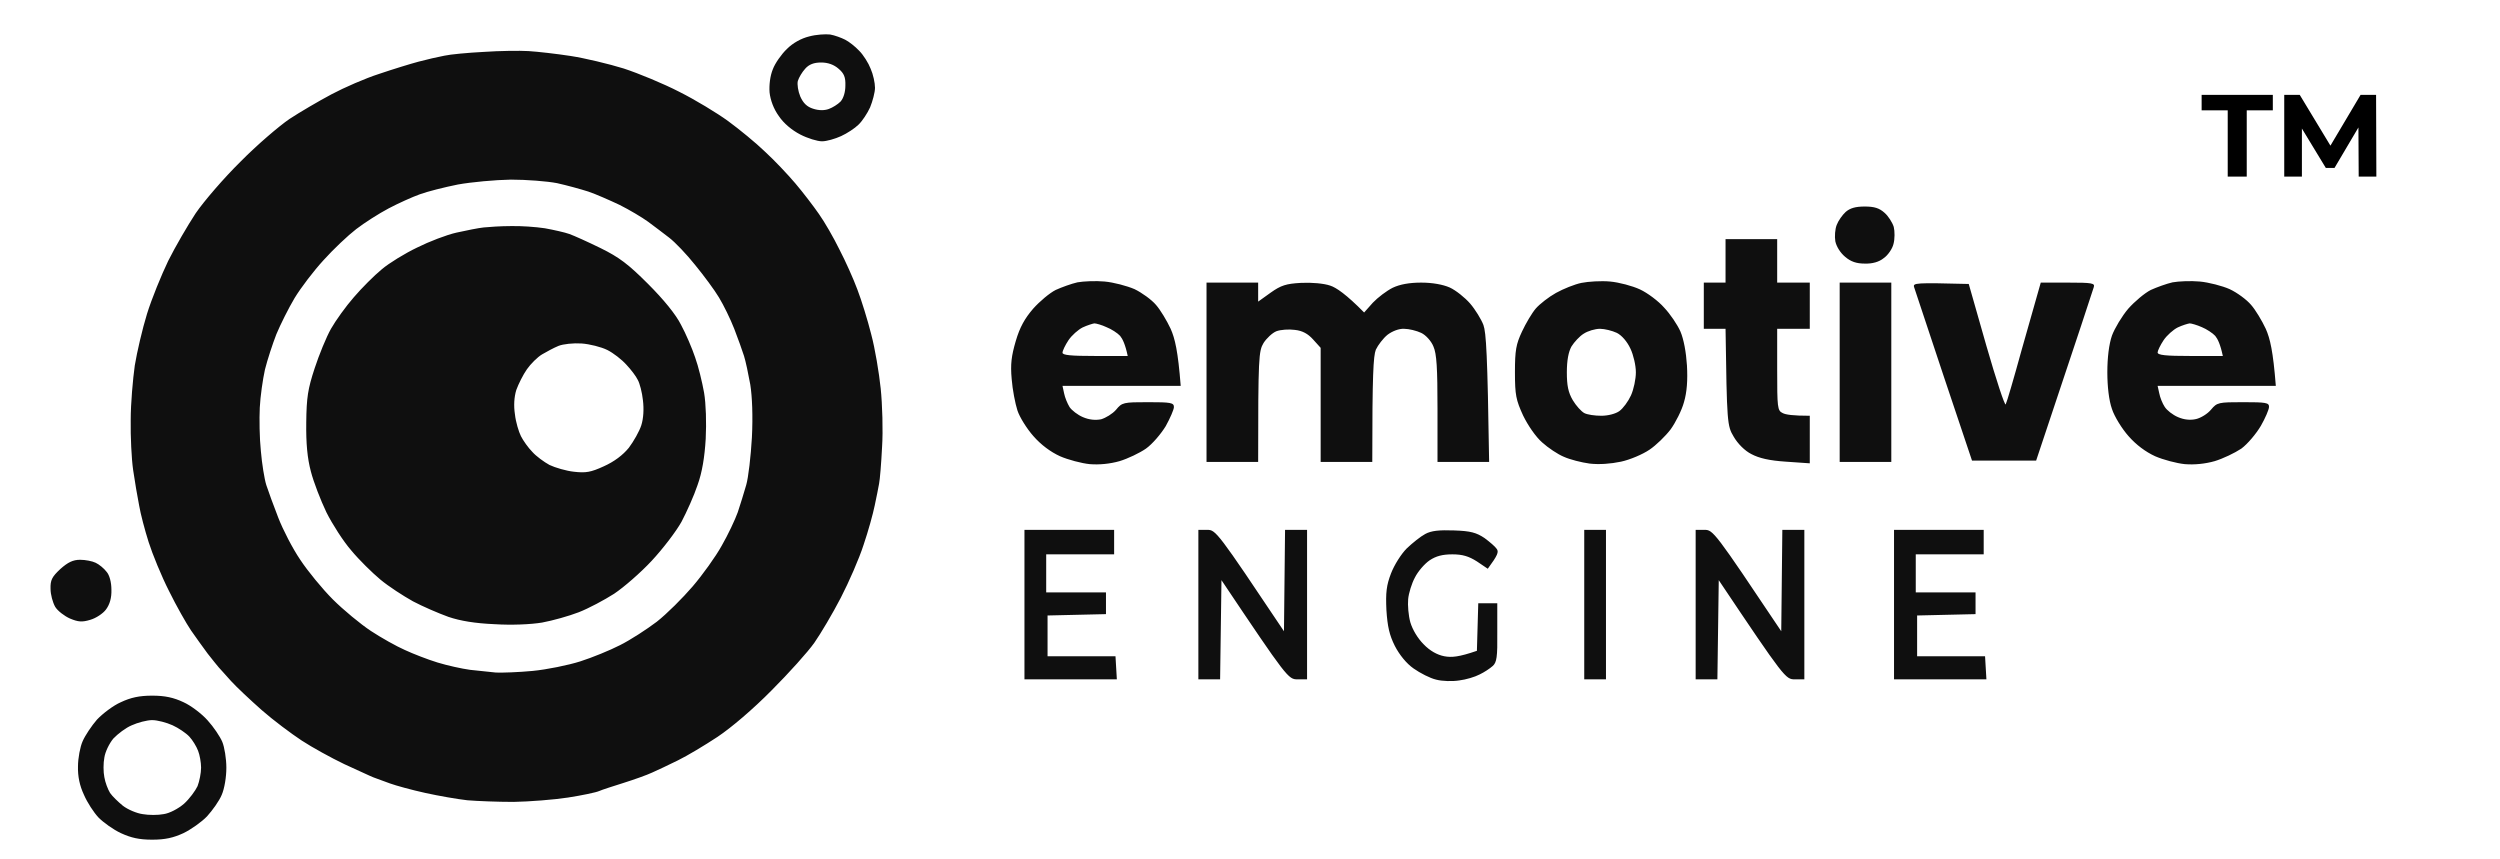
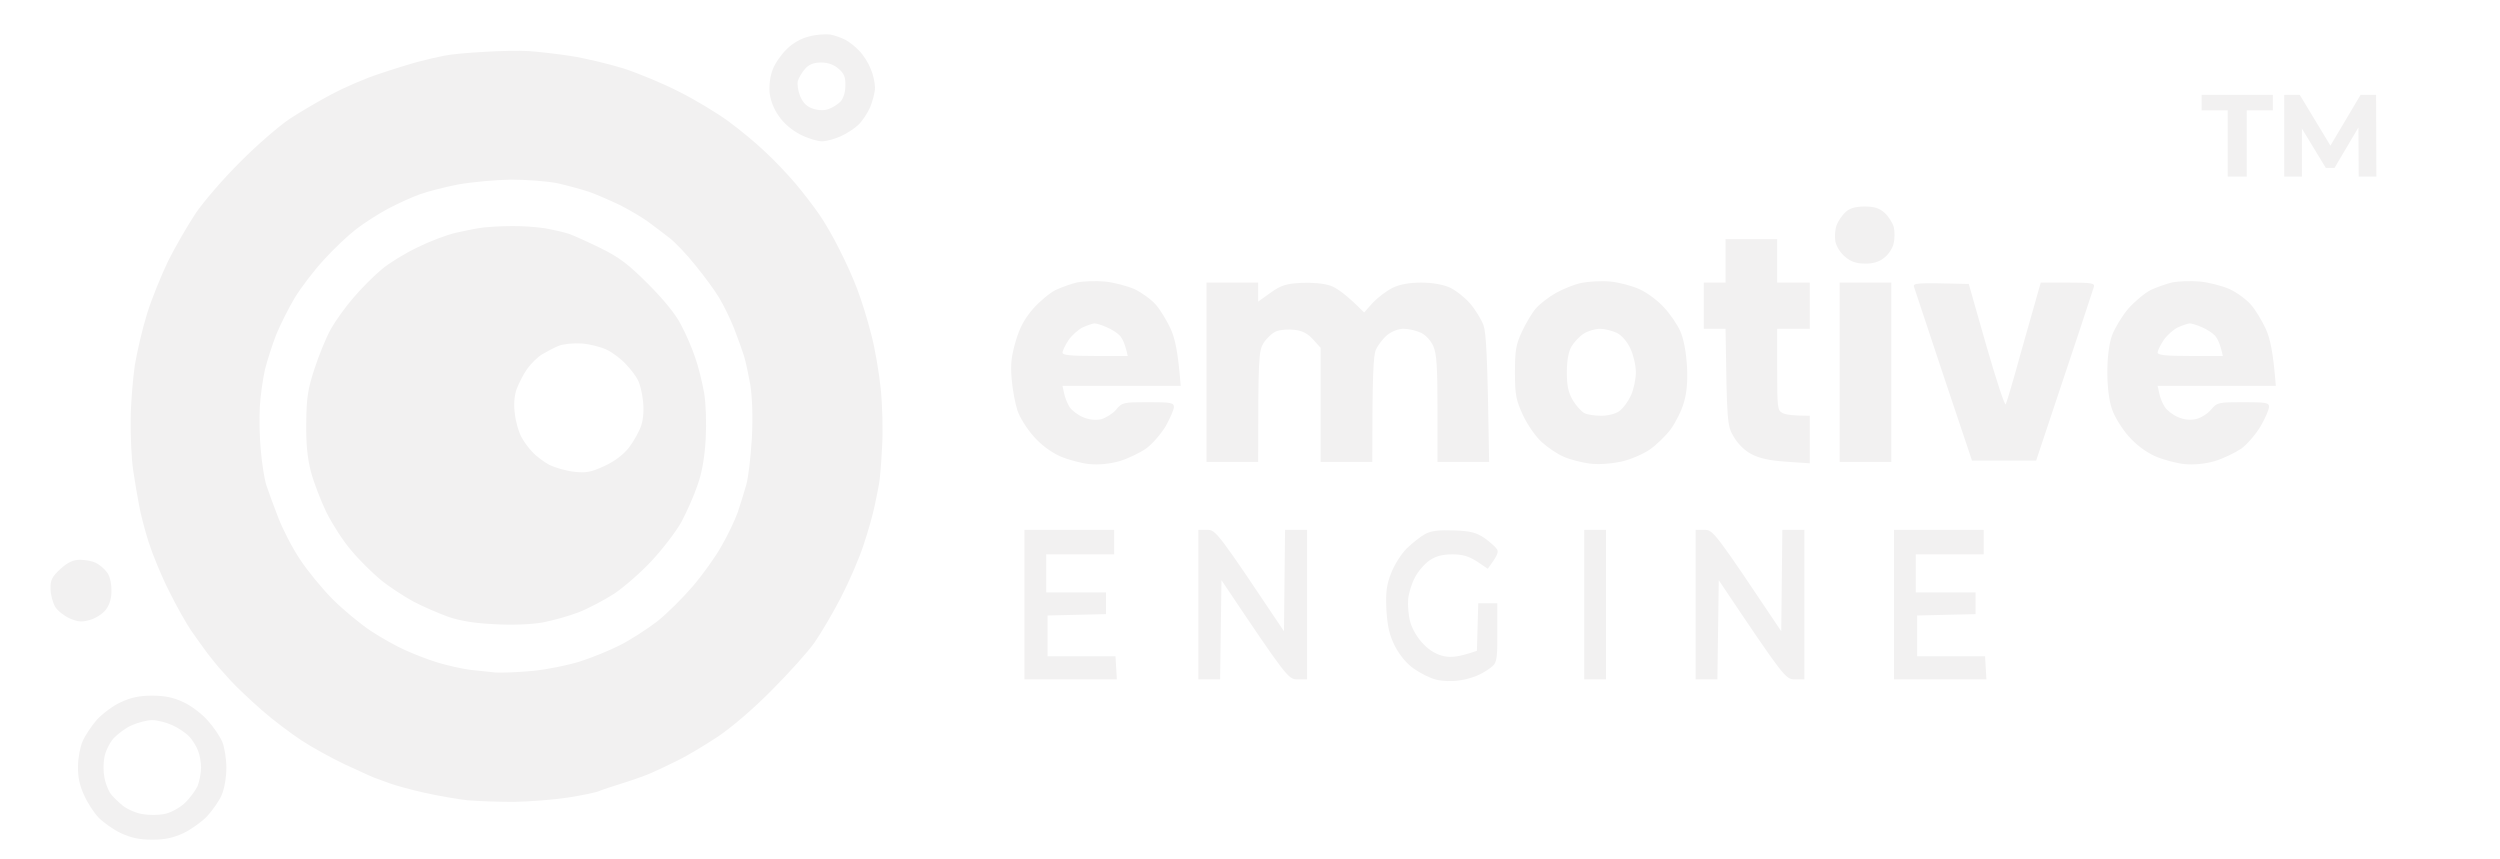
<svg xmlns="http://www.w3.org/2000/svg" version="1.2" viewBox="0 0 920 316" width="920" height="316">
-   <style>.a{opacity:.99;fill:#0d0d0d}</style>
-   <path fill-rule="evenodd" class="a" d="m297.8 13.4c-2.9 0.7-6 2.4-8.2 4.6-2 1.9-4.4 5.3-5.2 7.5-1 2.4-1.4 5.8-1.2 8.5 0.3 2.8 1.5 6.1 3.4 8.7 1.8 2.7 4.8 5.2 7.9 6.8 2.7 1.4 6.3 2.5 8 2.5 1.7 0 4.8-0.9 7-1.9 2.2-1 5.1-2.9 6.4-4.2 1.4-1.3 3.3-4.2 4.3-6.4 0.9-2.2 1.8-5.5 1.8-7.2 0-1.8-0.7-5-1.6-7-0.8-2.1-2.7-5.1-4.2-6.6-1.5-1.6-3.8-3.4-5.2-4.1-1.4-0.7-3.8-1.6-5.5-1.9-1.7-0.2-5.1 0-7.7 0.7zm-119.8 5.7c-5.8 0.3-12.3 0.9-14.5 1.4-2.2 0.4-6.5 1.4-9.5 2.2-3 0.8-9.5 2.8-14.5 4.5-5 1.6-12.8 5-17.5 7.5-4.7 2.5-11.7 6.6-15.5 9.1-3.8 2.6-12 9.6-18 15.7-6.1 6-13.5 14.6-16.5 19-2.9 4.4-7.5 12.3-10.1 17.5-2.5 5.2-6.1 14-7.8 19.5-1.7 5.5-3.7 14.1-4.5 19-0.7 5-1.5 14-1.5 20-0.1 6.1 0.3 14.4 0.9 18.5 0.6 4.1 1.6 10 2.2 13 0.5 3 2.1 9.1 3.5 13.5 1.4 4.4 4.7 12.5 7.5 18 2.7 5.5 6.4 12 8.1 14.5 1.7 2.5 4.5 6.3 6.1 8.5 1.7 2.2 3.6 4.5 4.1 5.1 0.5 0.6 2.6 2.8 4.5 5 1.9 2.1 7 6.9 11.3 10.7 4.2 3.7 10.9 8.7 14.7 11.2 3.8 2.5 10.9 6.4 15.7 8.7 4.9 2.2 9.7 4.5 10.8 4.9 1.1 0.4 3.8 1.4 6 2.2 2.2 0.8 8 2.4 13 3.5 5 1.1 11.9 2.3 15.5 2.7 3.6 0.3 11.2 0.6 17 0.6 5.8-0.1 14.8-0.8 20-1.6 5.2-0.8 10.4-1.9 11.5-2.4 1.1-0.5 5.2-1.8 9-3 3.8-1.2 8.6-2.9 10.5-3.8 1.9-0.8 6.2-2.9 9.5-4.5 3.3-1.6 9.8-5.5 14.5-8.6 5.1-3.4 13.1-10.2 20-17.2 6.3-6.3 13.4-14.2 15.7-17.5 2.3-3.3 6.7-10.7 9.7-16.5 3-5.8 6.8-14.5 8.4-19.5 1.7-5 3.5-11.5 4.1-14.5 0.6-3 1.4-6.6 1.6-8 0.3-1.4 0.8-7.4 1.1-13.5 0.4-6 0.1-15.7-0.5-21.5-0.6-5.8-2.1-14.8-3.5-20-1.3-5.2-3.6-12.6-5.1-16.5-1.4-3.8-4.4-10.5-6.6-14.7-2.1-4.3-5.5-10.2-7.5-13-2-2.9-5.9-8-8.7-11.3-2.8-3.3-7.8-8.6-11.2-11.7-3.3-3.2-9.4-8.2-13.5-11.2-4.1-3-12.2-7.9-18-10.8-5.8-3-15-6.8-20.5-8.6-5.5-1.7-14.3-3.8-19.5-4.6-5.2-0.8-12.2-1.6-15.5-1.8-3.3-0.2-10.7-0.1-16.5 0.3zm-155.8 190.3c-3.1 2.9-3.7 4.1-3.6 7.3 0 2.1 0.8 5 1.7 6.6 0.9 1.5 3.4 3.4 5.4 4.3 3.1 1.3 4.5 1.4 7.5 0.5 2.1-0.6 4.7-2.3 5.8-3.8 1.4-1.9 2.1-4.3 2-7.3 0-2.7-0.7-5.4-1.8-6.6-0.9-1.2-2.7-2.7-4-3.3-1.2-0.6-3.8-1.1-5.7-1.1-2.6 0-4.5 0.9-7.3 3.4zm22.3 49c-2.8 1.2-6.7 4.2-8.8 6.4-2 2.3-4.4 5.9-5.3 8-0.9 2-1.7 6.2-1.7 9.2-0.1 3.7 0.6 7.1 2.2 10.5 1.2 2.8 3.6 6.5 5.4 8.4 1.8 1.8 5.4 4.4 8.2 5.7 3.7 1.7 6.7 2.4 11.5 2.4 4.8 0 7.8-0.7 11.5-2.4 2.7-1.3 6.7-4.1 8.7-6.2 2-2.2 4.5-5.7 5.4-7.9 1-2.3 1.7-6.5 1.7-10 0-3.3-0.7-7.6-1.5-9.5-0.8-1.9-3.2-5.5-5.4-7.9-2.1-2.4-6.2-5.5-8.9-6.7-3.6-1.7-6.8-2.4-11.5-2.4-4.7 0-7.9 0.7-11.5 2.4zm4 8.5c2.2-1 5.6-1.9 7.5-1.9 1.9 0 5.3 0.9 7.5 1.9 2.2 1 5 2.9 6.2 4.2 1.2 1.3 2.6 3.6 3.2 5.2 0.6 1.5 1.1 4.3 1.1 6.2 0 1.9-0.6 5-1.3 6.8-0.8 1.7-3 4.7-5 6.5-2.1 1.8-5.3 3.5-7.5 3.8-2 0.4-5.5 0.4-7.7 0-2.2-0.3-5.5-1.7-7.3-3.1-1.7-1.4-3.9-3.5-4.7-4.7-0.8-1.3-1.8-3.9-2.1-5.8-0.4-1.9-0.4-5.2 0-7.2 0.3-2.1 1.8-5.2 3.3-7 1.6-1.7 4.6-4 6.8-4.9zm247.8-241.6c1.4-1.6 3.2-2.3 5.9-2.3 2.5 0 4.7 0.8 6.4 2.3 2 1.7 2.6 3.1 2.5 6.2 0 2.4-0.7 4.7-1.8 5.9-1 1-2.9 2.2-4.3 2.7-1.6 0.6-3.7 0.6-5.8-0.1-2.2-0.7-3.6-2-4.7-4.5-0.8-1.9-1.2-4.5-0.9-5.7 0.4-1.3 1.6-3.3 2.7-4.5zm-127.8 42.6c5-0.9 13.7-1.7 19.5-1.8 5.8 0 13.4 0.6 17 1.3 3.6 0.8 8.7 2.2 11.5 3.1 2.7 0.9 7.9 3.2 11.5 4.9 3.6 1.8 8.3 4.6 10.5 6.2 2.2 1.6 5.7 4.3 7.8 5.9 2.1 1.6 6.4 6.1 9.5 10 3.2 3.9 7.2 9.3 8.8 12 1.7 2.8 4.2 7.9 5.6 11.5 1.4 3.6 3 8.1 3.6 10 0.6 1.9 1.6 6.6 2.3 10.5 0.7 4.4 1 11.6 0.6 19.5-0.4 6.9-1.3 14.8-2.1 17.5-0.8 2.8-2.2 7.3-3.1 10-1 2.8-3.6 8.3-5.9 12.3-2.2 4-7.1 10.8-10.7 15-3.6 4.2-9.5 10.1-13.2 13-3.7 2.8-9.7 6.7-13.5 8.6-3.7 1.9-10.3 4.6-14.7 6-4.4 1.4-12.3 3-17.5 3.5-5.2 0.5-11.3 0.7-13.5 0.6-2.2-0.2-6.5-0.7-9.5-1-3-0.4-8.4-1.6-12-2.7-3.6-1.1-9-3.2-12-4.6-3-1.3-8.7-4.5-12.5-7-3.8-2.5-10.2-7.8-14-11.6-3.9-3.9-9.3-10.5-12-14.6-2.8-4.1-6.4-11.1-8.1-15.5-1.7-4.4-3.7-9.8-4.4-12-0.7-2.2-1.6-7.8-2-12.5-0.5-4.7-0.6-11.9-0.4-16 0.2-4.1 1.1-10.4 1.9-14 0.9-3.6 2.8-9.4 4.2-13 1.5-3.6 4.5-9.6 6.7-13.3 2.3-3.8 7.1-10.1 10.7-14 3.6-4 9-9.1 12-11.4 3-2.3 8.3-5.7 11.9-7.6 3.6-1.9 8.7-4.2 11.5-5.2 2.7-1 9-2.6 14-3.6zm510.7 10.1c-1.2 1.1-2.7 3.2-3.3 4.8-0.6 1.5-0.8 4.2-0.5 6 0.4 1.9 1.8 4.2 3.6 5.7 2.1 1.8 4.2 2.5 7.2 2.5 2.8 0.1 5.3-0.6 7-2 1.6-1.1 3.2-3.5 3.6-5.2 0.5-1.8 0.5-4.7 0.1-6.3-0.5-1.6-2-4-3.4-5.2-1.9-1.7-3.7-2.3-7.3-2.3-3.4 0-5.4 0.6-7 2zm-44.2 18v8h-8v17h8c0.5 34.7 0.6 35.7 3 39.7 1.5 2.6 4.1 5.2 6.5 6.4 2.8 1.5 6.6 2.4 12.8 2.8l8.7 0.6v-17.5c-6.2 0-8.9-0.4-10-1-1.9-0.9-2-2-2-16v-15h12v-17h-12v-16h-19zm-238.5 7.9c-2.2 0.5-5.8 1.8-8 2.8-2.2 1.1-5.9 4.2-8.3 6.9-3.1 3.6-4.9 6.8-6.4 11.9-1.6 5.5-2 8.5-1.5 14 0.3 3.9 1.3 9 2.1 11.5 0.8 2.5 3.5 6.8 5.9 9.5 2.8 3.2 6.3 5.8 9.8 7.4 3 1.3 7.9 2.6 10.9 2.9 3.5 0.3 7.5-0.1 11-1.1 3-0.9 7.4-3 9.7-4.6 2.4-1.7 5.6-5.5 7.3-8.3 1.6-2.9 3-6.1 3-7 0-1.6-1.1-1.8-9.5-1.8-9.1 0-9.6 0.1-11.8 2.8-1.3 1.5-3.8 3-5.5 3.5-2.1 0.4-4.4 0.2-6.7-0.8-1.9-0.8-4.1-2.5-4.9-3.7-0.8-1.3-1.7-3.5-2-5l-0.6-2.8h43.5c-1-12.8-2.1-17.4-3.7-21-1.4-3-3.8-7-5.4-8.8-1.6-1.9-5.2-4.5-7.9-5.8-2.8-1.2-7.7-2.5-11-2.8-3.3-0.3-7.8-0.1-10 0.3zm1.9 16.6c1.7-0.8 3.7-1.4 4.3-1.5 0.7 0 2.8 0.6 4.5 1.4 1.8 0.7 4.1 2.2 5 3.2 0.9 1.1 1.9 3.1 2.8 7.4h-12c-8.9 0-12-0.3-12-1.2 0-0.7 1-2.8 2.2-4.6 1.2-1.8 3.6-3.9 5.2-4.7zm183.6-16.4c-2.5 0.5-6.7 2.2-9.4 3.7-2.7 1.5-6 4.1-7.4 5.7-1.4 1.6-3.7 5.5-5.1 8.5-2.2 4.7-2.6 6.9-2.6 15 0 8.4 0.4 10.2 3 15.9 1.8 3.7 4.7 7.9 7 9.9 2.2 2 5.8 4.4 8 5.3 2.2 1 6.5 2.1 9.5 2.5 3.5 0.4 7.7 0.1 11.5-0.7 3.3-0.7 8-2.7 10.5-4.4 2.4-1.6 5.9-5 7.8-7.5 1.8-2.5 4.1-7 4.9-10 1.1-3.7 1.4-8.1 1.1-13.5-0.3-4.9-1.2-9.7-2.4-12.5-1.1-2.5-3.8-6.5-6-8.8-2.1-2.4-6.1-5.4-8.9-6.7-2.8-1.3-7.7-2.6-11-2.9-3.3-0.3-8 0-10.5 0.5zm0.8 18.7c1.5-1 4.2-1.8 6-1.8 1.7 0 4.5 0.7 6.2 1.5 1.8 0.9 3.8 3.2 5 5.8 1.1 2.3 2 6.2 2 8.7 0 2.5-0.8 6.3-1.8 8.5-1 2.2-2.9 4.8-4.3 5.8-1.4 1-4.2 1.7-6.6 1.7-2.4 0-5.2-0.4-6.3-1-1.1-0.6-3-2.7-4.2-4.7-1.7-2.9-2.2-5.4-2.2-10.3 0-4.4 0.6-7.5 1.7-9.5 1-1.6 3-3.8 4.5-4.7zm216.7-18.9c-2.2 0.5-5.8 1.8-8 2.8-2.2 1.1-5.9 4.2-8.3 6.9-2.3 2.7-5 7.2-6 9.9-1.1 3.2-1.7 8.1-1.7 13.5 0 5.3 0.6 10.4 1.7 13.5 0.9 2.8 3.7 7.3 6.1 10 2.8 3.2 6.3 5.8 9.8 7.4 3 1.3 7.9 2.6 10.9 2.9 3.5 0.3 7.5-0.1 11-1.1 3-0.9 7.4-3 9.8-4.6 2.3-1.7 5.5-5.5 7.2-8.4 1.6-2.8 3-6 3-7 0-1.5-1.1-1.7-9.5-1.7-9.1 0-9.6 0.1-11.8 2.7-1.3 1.6-3.8 3.1-5.5 3.5-2.1 0.5-4.4 0.3-6.7-0.7-1.9-0.8-4.1-2.5-4.9-3.8-0.8-1.2-1.7-3.4-2-5l-0.6-2.7h43.5c-1-12.8-2.1-17.4-3.7-21-1.4-3-3.8-7-5.4-8.8-1.6-1.9-5.1-4.5-7.9-5.8-2.7-1.2-7.7-2.5-11-2.8-3.3-0.3-7.8-0.1-10 0.3zm1.9 16.6c1.7-0.8 3.7-1.4 4.4-1.5 0.6 0 2.7 0.6 4.5 1.4 1.7 0.7 4 2.2 4.9 3.2 0.9 1.1 1.9 3.1 2.8 7.4h-12c-8.9 0-12-0.3-12-1.3 0-0.6 1-2.7 2.2-4.5 1.2-1.8 3.6-3.9 5.2-4.7zm-357.4 16.5v33h19c0-38.7 0.2-40.8 2-43.8 1.1-1.7 3.2-3.7 4.7-4.3 1.6-0.6 4.6-0.8 6.8-0.5 2.8 0.3 4.8 1.4 6.7 3.5l2.8 3.1v42h19c0-32.5 0.4-38.9 1.3-41.3 0.8-1.7 2.7-4.2 4.3-5.5 1.7-1.3 4.2-2.3 6.1-2.2 1.8 0 4.6 0.7 6.3 1.5 1.7 0.8 3.7 3 4.5 5 1.2 2.7 1.5 7.9 1.5 23v19.5h19c-0.6-39.8-1.1-47.6-2.1-50.4-0.8-2.1-3-5.7-4.9-7.9-1.9-2.2-5.3-4.9-7.5-5.9-2.5-1.1-6.4-1.8-10.5-1.8q-6.5 0-10.5 1.9c-2.2 1.1-5.5 3.6-7.3 5.5l-3.2 3.6c-6.6-6.7-10.3-9.2-12.5-9.9-2.3-0.8-6.8-1.2-10.7-1-5.5 0.3-7.4 0.9-11.2 3.6l-4.6 3.3v-7h-19zm233 0v33h19v-66h-19zm27.4-31.3c0.3 1 5.2 15.7 10.9 32.8l10.4 31h23.6c16.1-48.1 20.9-62.8 21.2-63.8 0.5-1.5-0.5-1.7-9.5-1.7h-10c-1.4 5-4.2 14.8-7.1 25-2.8 10.2-5.4 19.1-5.8 19.8-0.3 0.7-3.5-9-7.1-21.5l-6.5-22.8c-19.8-0.5-20.6-0.4-20.1 1.2zm-327.4 116.8v27.5h34l-0.5-8.5h-25v-15l21.5-0.5v-8h-22v-14h25v-9h-33zm64 0v27.5h8l0.5-36.5c24.2 36.1 24.6 36.5 28 36.5h3.5v-55h-8.1l-0.4 37.3c-24.5-36.6-25.1-37.4-28.3-37.3h-3.2zm83.5-26c-1.7 0.9-4.7 3.3-6.8 5.3-2.1 2.1-4.6 6.1-5.8 9.2-1.7 4.4-2 7.1-1.7 13.5 0.4 6.1 1.1 9.2 3.1 13.2 1.7 3.3 4.3 6.5 6.9 8.3 2.4 1.7 6.1 3.6 8.3 4.1 2.2 0.6 6 0.7 8.5 0.3 2.5-0.3 5.8-1.3 7.5-2.2 1.7-0.8 3.8-2.2 4.8-3.1 1.5-1.3 1.8-3.3 1.7-12.4v-10.7h-7l-0.5 17.5c-6.7 2.3-9.3 2.5-12 2-2.6-0.5-5.3-2-7.6-4.4-2.2-2.2-4.1-5.4-4.9-8.1-0.7-2.5-1-6.3-0.8-8.5 0.2-2.2 1.3-5.8 2.5-8 1.1-2.2 3.5-5 5.4-6.3 2.4-1.6 4.8-2.2 8.4-2.2 3.7 0 6 0.7 9 2.6l4 2.7c3.7-5 4.1-6.2 3.3-7.3-0.5-0.8-2.6-2.6-4.5-4-3-2-5.1-2.6-11.2-2.8-5.5-0.2-8.4 0.1-10.6 1.3zm58.5 26v27.5h8v-55h-8zm41 0v27.5h8l0.5-36.5c24.2 36.1 24.6 36.5 28 36.5h3.5v-55h-8.1l-0.4 37.3c-24.5-36.6-25.1-37.4-28.3-37.3h-3.2zm73 0v27.5h34l-0.5-8.5h-25v-15l21.5-0.5v-8h-22v-14h25v-9h-33zm-519-138.8c-1.9 0.2-6.4 1.1-10 1.9-3.6 0.8-10.1 3.3-14.5 5.5-4.4 2.1-10.3 5.7-13 8-2.8 2.3-7.4 6.9-10.3 10.3-2.9 3.3-6.7 8.6-8.4 11.6-1.7 3-4.4 9.6-6 14.5-2.5 7.6-3 10.7-3.1 20-0.1 7.7 0.4 13.1 1.7 18 1 3.9 3.6 10.6 5.7 15 2.2 4.4 6.3 10.8 9.2 14.1 2.8 3.4 7.7 8.2 10.7 10.7 3 2.5 8.4 6 12 8 3.6 1.9 9.4 4.4 13 5.7 4.4 1.5 9.9 2.4 17 2.7 6.2 0.4 13.3 0.1 17.5-0.6 3.8-0.7 9.9-2.4 13.5-3.8 3.6-1.4 9.4-4.5 13-6.8 3.6-2.4 9.8-7.8 13.8-12.1 4.1-4.4 9-10.8 11-14.4 1.9-3.6 4.6-9.6 5.9-13.5 1.7-4.7 2.6-10.3 3-17 0.3-5.9 0.1-12.9-0.6-17-0.7-3.9-2.1-9.7-3.3-13-1.1-3.3-3.4-8.7-5.2-12-1.9-3.8-6.4-9.3-12.1-15-7.3-7.3-10.6-9.8-17.5-13.2-4.7-2.3-9.8-4.6-11.5-5.2-1.7-0.6-5.7-1.5-9-2.1-3.3-0.5-8.9-0.9-12.5-0.8-3.6 0-8.1 0.3-10 0.5zm27.5 43.6c1.7-0.7 5.5-1.1 8.5-0.9 3 0.2 7.3 1.3 9.5 2.4 2.2 1.1 5.3 3.5 7 5.4 1.7 1.8 3.6 4.3 4.2 5.6 0.7 1.2 1.6 4.6 1.9 7.5 0.4 3.2 0.2 6.7-0.6 9.2-0.7 2.2-2.8 5.9-4.6 8.3-2.2 2.7-5.4 5.1-9.2 6.8-4.8 2.2-6.6 2.5-11 2-2.8-0.3-6.9-1.5-9-2.5-2-1.1-4.9-3.2-6.3-4.8-1.5-1.5-3.4-4.2-4.2-5.8-0.8-1.6-1.9-5.2-2.2-8-0.5-3.2-0.3-6.4 0.5-9 0.8-2.2 2.5-5.6 3.9-7.6 1.4-2 3.9-4.5 5.6-5.5 1.7-1 4.3-2.4 6-3.1z" />
-   <path d="m819.8 65h7v-24.4h9.6v-5.7h-26.2v5.7h9.6zm54.7 0l-0.1-30.1h-5.7l-11.1 18.7-11.3-18.7h-5.7v30.1h6.5v-17.7l8.8 14.5h3.2l8.8-14.9 0.1 18.1z" />
+   <style>.a{fill:#f2f1f1}</style>
+   <path class="a" d="m305.5 12.7c1.7 0.3 4.1 1.2 5.5 1.9 1.4 0.7 3.7 2.5 5.2 4.1 1.5 1.5 3.4 4.5 4.2 6.6 0.9 2 1.6 5.2 1.6 7 0 1.7-0.9 5-1.8 7.2-1 2.2-2.9 5.1-4.3 6.4-1.3 1.3-4.2 3.2-6.4 4.2-2.2 1-5.3 1.9-7 1.9-1.7 0-5.3-1.1-8-2.5-3.1-1.6-6.1-4.1-7.9-6.8-1.9-2.6-3.1-5.9-3.4-8.7-0.2-2.7 0.2-6.1 1.2-8.5 0.8-2.2 3.2-5.6 5.2-7.5 2.2-2.2 5.3-3.9 8.2-4.6 2.6-0.7 6-0.9 7.7-0.7zm-111 6.1c3.3 0.2 10.3 1 15.5 1.8 5.2 0.8 14 2.9 19.5 4.6 5.5 1.8 14.7 5.6 20.5 8.6 5.8 2.9 13.9 7.8 18 10.8 4.1 3 10.2 8 13.5 11.2 3.4 3.1 8.4 8.4 11.2 11.7 2.8 3.3 6.7 8.4 8.7 11.3 2 2.8 5.4 8.7 7.5 13 2.2 4.2 5.2 10.9 6.6 14.7 1.5 3.9 3.8 11.3 5.1 16.5 1.4 5.2 2.9 14.2 3.5 20 0.6 5.8 0.9 15.5 0.5 21.5-0.3 6.1-0.8 12.1-1.1 13.5-0.2 1.4-1 5-1.6 8-0.6 3-2.4 9.5-4.1 14.5-1.6 5-5.4 13.7-8.4 19.5-3 5.8-7.4 13.2-9.7 16.5-2.3 3.3-9.4 11.2-15.7 17.5-6.9 7-14.9 13.8-20 17.2-4.7 3.1-11.2 7-14.5 8.6-3.3 1.6-7.6 3.7-9.5 4.5-1.9 0.9-6.7 2.6-10.5 3.8-3.8 1.2-7.9 2.5-9 3-1.1 0.5-6.3 1.6-11.5 2.4-5.2 0.8-14.2 1.5-20 1.6-5.8 0-13.4-0.3-17-0.6-3.6-0.4-10.5-1.6-15.5-2.7-5-1.1-10.8-2.7-13-3.5-2.2-0.8-4.9-1.8-6-2.2-1.1-0.4-5.9-2.7-10.8-4.9-4.8-2.3-11.9-6.2-15.7-8.7-3.8-2.5-10.5-7.5-14.7-11.2-4.3-3.8-9.4-8.6-11.3-10.7-1.9-2.2-4-4.4-4.5-5-0.5-0.6-2.4-2.9-4.1-5.1-1.6-2.2-4.4-6-6.1-8.5-1.7-2.5-5.4-9-8.1-14.5-2.8-5.5-6.1-13.6-7.5-18-1.4-4.4-3-10.5-3.5-13.5-0.6-3-1.6-8.9-2.2-13-0.6-4.1-1-12.4-0.9-18.5 0-6 0.8-15 1.5-20 0.8-4.9 2.8-13.5 4.5-19 1.7-5.5 5.3-14.3 7.8-19.5 2.6-5.2 7.2-13.1 10.1-17.5 3-4.4 10.4-13 16.5-19 6-6.1 14.2-13.1 18-15.7 3.8-2.5 10.8-6.6 15.5-9.1 4.7-2.5 12.5-5.9 17.5-7.5 5-1.7 11.5-3.7 14.5-4.5 3-0.8 7.3-1.8 9.5-2.2 2.2-0.5 8.7-1.1 14.5-1.4 5.8-0.4 13.2-0.5 16.5-0.3zm-165 187.2c1.9 0 4.5 0.5 5.7 1.1 1.3 0.6 3.1 2.1 4 3.3 1.1 1.2 1.8 3.9 1.8 6.6 0.1 3-0.6 5.4-2 7.3-1.1 1.5-3.7 3.2-5.8 3.8-3 0.9-4.4 0.8-7.5-0.5-2-0.9-4.5-2.8-5.4-4.3-0.9-1.6-1.7-4.5-1.7-6.6-0.1-3.2 0.5-4.4 3.6-7.3 2.8-2.5 4.7-3.4 7.3-3.4zm26.5 50c4.7 0 7.9 0.7 11.5 2.4 2.7 1.2 6.8 4.3 8.9 6.7 2.2 2.4 4.6 6 5.4 7.9 0.8 1.9 1.5 6.2 1.5 9.5 0 3.5-0.7 7.7-1.7 10-0.9 2.2-3.4 5.7-5.4 7.9-2 2.1-6 4.9-8.7 6.2-3.7 1.7-6.7 2.4-11.5 2.4-4.8 0-7.8-0.7-11.5-2.4-2.8-1.3-6.4-3.9-8.2-5.7-1.8-1.9-4.2-5.6-5.4-8.4-1.6-3.4-2.3-6.8-2.2-10.5 0-3 0.8-7.2 1.7-9.2 0.9-2.1 3.3-5.7 5.3-8 2.1-2.2 6-5.2 8.8-6.4 3.6-1.7 6.8-2.4 11.5-2.4zm-14.3 15.8c-1.5 1.8-3 4.9-3.3 7-0.4 2-0.4 5.3 0 7.2 0.3 1.9 1.3 4.5 2.1 5.8 0.8 1.2 3 3.3 4.7 4.7 1.8 1.4 5.1 2.8 7.3 3.1 2.2 0.4 5.7 0.4 7.7 0 2.2-0.3 5.4-2 7.5-3.8 2-1.8 4.2-4.8 5-6.5 0.7-1.8 1.3-4.9 1.3-6.8 0-1.9-0.5-4.7-1.1-6.2-0.6-1.6-2-3.9-3.2-5.2-1.2-1.3-4-3.2-6.2-4.2-2.2-1-5.6-1.9-7.5-1.9-1.9 0-5.3 0.9-7.5 1.9-2.2 0.9-5.2 3.2-6.8 4.9zm251.9-242c-0.3 1.2 0.1 3.8 0.9 5.7 1.1 2.5 2.5 3.8 4.7 4.5 2.1 0.7 4.2 0.7 5.8 0.1 1.4-0.5 3.3-1.7 4.3-2.7 1.1-1.2 1.8-3.5 1.8-5.9 0.1-3.1-0.5-4.5-2.5-6.2-1.7-1.5-3.9-2.3-6.4-2.3-2.7 0-4.5 0.7-5.9 2.3-1.1 1.2-2.3 3.2-2.7 4.5zm-139.1 41.7c-2.8 1-7.9 3.3-11.5 5.2-3.6 1.9-8.9 5.3-11.9 7.6-3 2.3-8.4 7.4-12 11.4-3.6 3.9-8.4 10.2-10.7 14-2.2 3.7-5.2 9.7-6.7 13.3-1.4 3.6-3.3 9.4-4.2 13-0.8 3.6-1.7 9.9-1.9 14-0.2 4.1-0.1 11.3 0.4 16 0.4 4.7 1.3 10.3 2 12.5 0.7 2.2 2.7 7.6 4.4 12 1.7 4.4 5.3 11.4 8.1 15.5 2.7 4.1 8.1 10.7 12 14.6 3.8 3.8 10.2 9.1 14 11.6 3.8 2.5 9.5 5.7 12.5 7 3 1.4 8.4 3.5 12 4.6 3.6 1.1 9 2.3 12 2.7 3 0.3 7.3 0.8 9.5 1 2.2 0.1 8.3-0.1 13.5-0.6 5.2-0.5 13.1-2.1 17.5-3.5 4.4-1.4 11-4.1 14.7-6 3.8-1.9 9.8-5.8 13.5-8.6 3.7-2.9 9.6-8.8 13.2-13 3.6-4.2 8.5-11 10.7-15 2.3-4 4.9-9.5 5.9-12.3 0.9-2.7 2.3-7.2 3.1-10 0.8-2.7 1.7-10.6 2.1-17.5 0.4-7.9 0.1-15.1-0.6-19.5-0.7-3.9-1.7-8.6-2.3-10.5-0.6-1.9-2.2-6.4-3.6-10-1.4-3.6-3.9-8.7-5.6-11.5-1.6-2.7-5.6-8.1-8.8-12-3.1-3.9-7.4-8.4-9.5-10-2.1-1.6-5.6-4.3-7.8-5.9-2.2-1.6-6.9-4.4-10.5-6.2-3.6-1.7-8.8-4-11.5-4.9-2.8-0.9-7.9-2.3-11.5-3.1-3.6-0.7-11.2-1.3-17-1.3-5.8 0.1-14.5 0.9-19.5 1.8-5 1-11.3 2.6-14 3.6zm531.7 4.5c3.6 0 5.4 0.6 7.3 2.3 1.4 1.2 2.9 3.6 3.4 5.2 0.4 1.6 0.4 4.5-0.1 6.3-0.4 1.7-2 4.1-3.6 5.2-1.7 1.4-4.2 2.1-7 2-3 0-5.1-0.7-7.2-2.5-1.8-1.5-3.2-3.8-3.6-5.7-0.3-1.8-0.1-4.5 0.5-6 0.6-1.6 2.1-3.7 3.3-4.8 1.6-1.4 3.6-2 7-2zm-51.2 12h19v16h12v17h-12v15c0 14 0.1 15.1 2 16 1.1 0.6 3.8 1 10 1v17.5l-8.7-0.6c-6.2-0.4-10-1.3-12.8-2.8-2.4-1.2-5-3.8-6.5-6.4-2.4-4-2.5-5-3-39.7h-8v-17h8zm-228.5 15.6c3.3 0.3 8.2 1.6 11 2.8 2.7 1.3 6.3 3.9 7.9 5.8 1.6 1.8 4 5.8 5.4 8.8 1.6 3.6 2.7 8.2 3.7 21h-43.5l0.6 2.8c0.3 1.5 1.2 3.7 2 5 0.8 1.2 3 2.9 4.9 3.7 2.3 1 4.6 1.2 6.7 0.8 1.7-0.5 4.2-2 5.5-3.5 2.2-2.7 2.7-2.8 11.8-2.8 8.4 0 9.5 0.2 9.5 1.8 0 0.9-1.4 4.1-3 7-1.7 2.8-4.9 6.6-7.3 8.3-2.3 1.6-6.7 3.7-9.7 4.6-3.5 1-7.5 1.4-11 1.1-3-0.3-7.9-1.6-10.9-2.9-3.5-1.6-7-4.2-9.8-7.4-2.4-2.7-5.1-7-5.9-9.5-0.8-2.5-1.8-7.6-2.1-11.5-0.5-5.5-0.1-8.5 1.5-14 1.5-5.1 3.3-8.3 6.4-11.9 2.4-2.7 6.1-5.8 8.3-6.9 2.2-1 5.8-2.3 8-2.8 2.2-0.4 6.7-0.6 10-0.3zm-13.3 21.6c-1.2 1.8-2.2 3.9-2.2 4.6 0 0.9 3.1 1.2 12 1.2h12c-0.9-4.3-1.9-6.3-2.8-7.4-0.9-1-3.2-2.5-5-3.2-1.7-0.8-3.8-1.4-4.5-1.4-0.6 0.1-2.6 0.7-4.3 1.5-1.6 0.8-4 2.9-5.2 4.7zm199.3-21.6c3.3 0.3 8.2 1.6 11 2.9 2.8 1.3 6.8 4.3 8.9 6.7 2.2 2.3 4.9 6.3 6 8.8 1.2 2.8 2.1 7.6 2.4 12.5 0.3 5.4 0 9.8-1.1 13.5-0.8 3-3.1 7.5-4.9 10-1.9 2.5-5.4 5.9-7.8 7.5-2.5 1.7-7.2 3.7-10.5 4.4-3.8 0.8-8 1.1-11.5 0.7-3-0.4-7.3-1.5-9.5-2.5-2.2-0.9-5.8-3.3-8-5.3-2.3-2-5.2-6.2-7-9.9-2.6-5.7-3-7.5-3-15.9 0-8.1 0.4-10.3 2.6-15 1.4-3 3.7-6.9 5.1-8.5 1.4-1.6 4.7-4.2 7.4-5.7 2.7-1.5 6.9-3.2 9.4-3.7 2.5-0.5 7.2-0.8 10.5-0.5zm-14.2 23.9c-1.1 2-1.7 5.1-1.7 9.5 0 4.9 0.5 7.4 2.2 10.3 1.2 2 3.1 4.1 4.2 4.7 1.1 0.6 3.9 1 6.3 1 2.4 0 5.2-0.7 6.6-1.7 1.4-1 3.3-3.6 4.3-5.8 1-2.2 1.8-6 1.8-8.5 0-2.5-0.9-6.4-2-8.7-1.2-2.6-3.2-4.9-5-5.8-1.7-0.8-4.5-1.5-6.2-1.5-1.8 0-4.5 0.8-6 1.8-1.5 0.9-3.5 3.1-4.5 4.7zm231.2-23.9c3.3 0.3 8.3 1.6 11 2.8 2.8 1.3 6.3 3.9 7.9 5.8 1.6 1.8 4 5.8 5.4 8.8 1.6 3.6 2.7 8.2 3.7 21h-43.5l0.6 2.7c0.3 1.6 1.2 3.8 2 5 0.8 1.3 3 3 4.9 3.8 2.3 1 4.6 1.2 6.7 0.7 1.7-0.4 4.2-1.9 5.5-3.5 2.2-2.6 2.7-2.7 11.8-2.7 8.4 0 9.5 0.2 9.5 1.7 0 1-1.4 4.2-3 7-1.7 2.9-4.9 6.7-7.2 8.4-2.4 1.6-6.8 3.7-9.8 4.6-3.5 1-7.5 1.4-11 1.1-3-0.3-7.9-1.6-10.9-2.9-3.5-1.6-7-4.2-9.8-7.4-2.4-2.7-5.2-7.2-6.1-10-1.1-3.1-1.7-8.2-1.7-13.5 0-5.4 0.6-10.3 1.7-13.5 1-2.7 3.7-7.2 6-9.9 2.4-2.7 6.1-5.8 8.3-6.9 2.2-1 5.8-2.3 8-2.8 2.2-0.4 6.7-0.6 10-0.3zm-13.3 21.6c-1.2 1.8-2.2 3.9-2.2 4.5 0 1 3.1 1.3 12 1.3h12c-0.9-4.3-1.9-6.3-2.8-7.4-0.9-1-3.2-2.5-4.9-3.2-1.8-0.8-3.9-1.4-4.5-1.4-0.7 0.1-2.7 0.7-4.4 1.5-1.6 0.8-4 2.9-5.2 4.7zm-352.2-21.2h19v7l4.6-3.3c3.8-2.7 5.7-3.3 11.2-3.6 3.9-0.2 8.4 0.2 10.7 1 2.2 0.7 5.9 3.2 12.5 9.9l3.2-3.6c1.8-1.9 5.1-4.4 7.3-5.5q4-1.9 10.5-1.9c4.1 0 8 0.7 10.5 1.8 2.2 1 5.6 3.7 7.5 5.9 1.9 2.2 4.1 5.8 4.9 7.9 1 2.8 1.5 10.6 2.1 50.4h-19v-19.5c0-15.1-0.3-20.3-1.5-23-0.8-2-2.8-4.2-4.5-5-1.7-0.8-4.5-1.5-6.3-1.5-1.9-0.1-4.4 0.9-6.1 2.2-1.6 1.3-3.5 3.8-4.3 5.5-0.9 2.4-1.3 8.8-1.3 41.3h-19v-42l-2.8-3.1c-1.9-2.1-3.9-3.2-6.7-3.5-2.2-0.3-5.2-0.1-6.8 0.5-1.5 0.6-3.6 2.6-4.7 4.3-1.8 3-2 5.1-2 43.8h-19zm233 0h19v66h-19zm47.5 0.5l6.5 22.8c3.6 12.5 6.8 22.2 7.1 21.5 0.4-0.7 3-9.6 5.8-19.8 2.9-10.2 5.7-20 7.1-25h10c9 0 10 0.2 9.5 1.7-0.3 1-5.1 15.7-21.2 63.8h-23.6l-10.4-31c-5.7-17.1-10.6-31.8-10.9-32.8-0.5-1.6 0.3-1.7 20.1-1.2zm-347.5 90.5h33v9h-25v14h22v8l-21.5 0.5v15h25l0.5 8.5h-34zm64 0h3.2c3.2-0.1 3.8 0.7 28.3 37.3l0.4-37.3h8.1v55h-3.5c-3.4 0-3.8-0.4-28-36.5l-0.5 36.5h-8zm94.1 0.2c6.1 0.2 8.2 0.8 11.2 2.8 1.9 1.4 4 3.2 4.5 4 0.8 1.1 0.4 2.3-3.3 7.3l-4-2.7c-3-1.9-5.3-2.6-9-2.6-3.6 0-6 0.6-8.4 2.2-1.9 1.3-4.3 4.1-5.4 6.3-1.2 2.2-2.3 5.8-2.5 8-0.2 2.2 0.1 6 0.8 8.5 0.8 2.7 2.7 5.9 4.9 8.1 2.3 2.4 5 3.9 7.6 4.4 2.7 0.5 5.3 0.3 12-2l0.5-17.5h7v10.7c0.1 9.1-0.2 11.1-1.7 12.4-1 0.9-3.1 2.3-4.8 3.1-1.7 0.9-5 1.9-7.5 2.2-2.5 0.4-6.3 0.3-8.5-0.3-2.2-0.5-5.9-2.4-8.3-4.1-2.6-1.8-5.2-5-6.9-8.3-2-4-2.7-7.1-3.1-13.2-0.3-6.4 0-9.1 1.7-13.5 1.2-3.1 3.7-7.1 5.8-9.2 2.1-2 5.1-4.4 6.8-5.3 2.2-1.2 5.1-1.5 10.6-1.3zm47.9-0.2h8v55h-8zm41 0h3.2c3.2-0.1 3.8 0.7 28.3 37.3l0.4-37.3h8.1v55h-3.5c-3.4 0-3.8-0.4-28-36.5l-0.5 36.5h-8zm73 0h33v9h-25v14h22v8l-21.5 0.5v15h25l0.5 8.5h-34zm-509-111.8c3.6-0.1 9.2 0.3 12.5 0.8 3.3 0.6 7.3 1.5 9 2.1 1.7 0.6 6.8 2.9 11.5 5.2 6.9 3.4 10.2 5.9 17.5 13.2 5.7 5.7 10.2 11.2 12.1 15 1.8 3.3 4.1 8.7 5.2 12 1.2 3.3 2.6 9.1 3.3 13 0.7 4.1 0.9 11.1 0.6 17-0.4 6.7-1.3 12.3-3 17-1.3 3.9-4 9.9-5.9 13.5-2 3.6-6.9 10-11 14.4-4 4.3-10.2 9.7-13.8 12.1-3.6 2.3-9.4 5.4-13 6.8-3.6 1.4-9.7 3.1-13.5 3.8-4.2 0.7-11.3 1-17.5 0.6-7.1-0.3-12.6-1.2-17-2.7-3.6-1.3-9.4-3.8-13-5.7-3.6-2-9-5.5-12-8-3-2.5-7.9-7.3-10.7-10.7-2.9-3.3-7-9.7-9.2-14.1-2.1-4.4-4.7-11.1-5.7-15-1.3-4.9-1.8-10.3-1.7-18 0.1-9.3 0.6-12.4 3.1-20 1.6-4.9 4.3-11.5 6-14.5 1.7-3 5.5-8.3 8.4-11.6 2.9-3.4 7.5-8 10.3-10.3 2.7-2.3 8.6-5.9 13-8 4.4-2.2 10.9-4.7 14.5-5.5 3.6-0.8 8.1-1.7 10-1.9 1.9-0.2 6.4-0.5 10-0.5zm11.5 47.2c-1.7 1-4.2 3.5-5.6 5.5-1.4 2-3.1 5.4-3.9 7.6-0.8 2.6-1 5.8-0.5 9 0.3 2.8 1.4 6.4 2.2 8 0.8 1.6 2.7 4.3 4.2 5.8 1.4 1.6 4.3 3.7 6.3 4.8 2.1 1 6.2 2.2 9 2.5 4.4 0.5 6.2 0.2 11-2 3.8-1.7 7-4.1 9.2-6.8 1.8-2.4 3.9-6.1 4.6-8.3 0.8-2.5 1-6 0.6-9.2-0.3-2.9-1.2-6.3-1.9-7.5-0.6-1.3-2.5-3.8-4.2-5.6-1.7-1.9-4.8-4.3-7-5.4-2.2-1.1-6.5-2.2-9.5-2.4-3-0.2-6.8 0.2-8.5 0.9-1.7 0.7-4.3 2.1-6 3.1zm620.3-89.8h-9.6v-5.7h26.2v5.7h-9.6v24.4h-7zm48.2 24.4l-0.1-18.1-8.8 14.9h-3.2l-8.8-14.5v17.7h-6.5v-30.1h5.7l11.3 18.7 11.1-18.7h5.7l0.1 30.1z" />
</svg>
